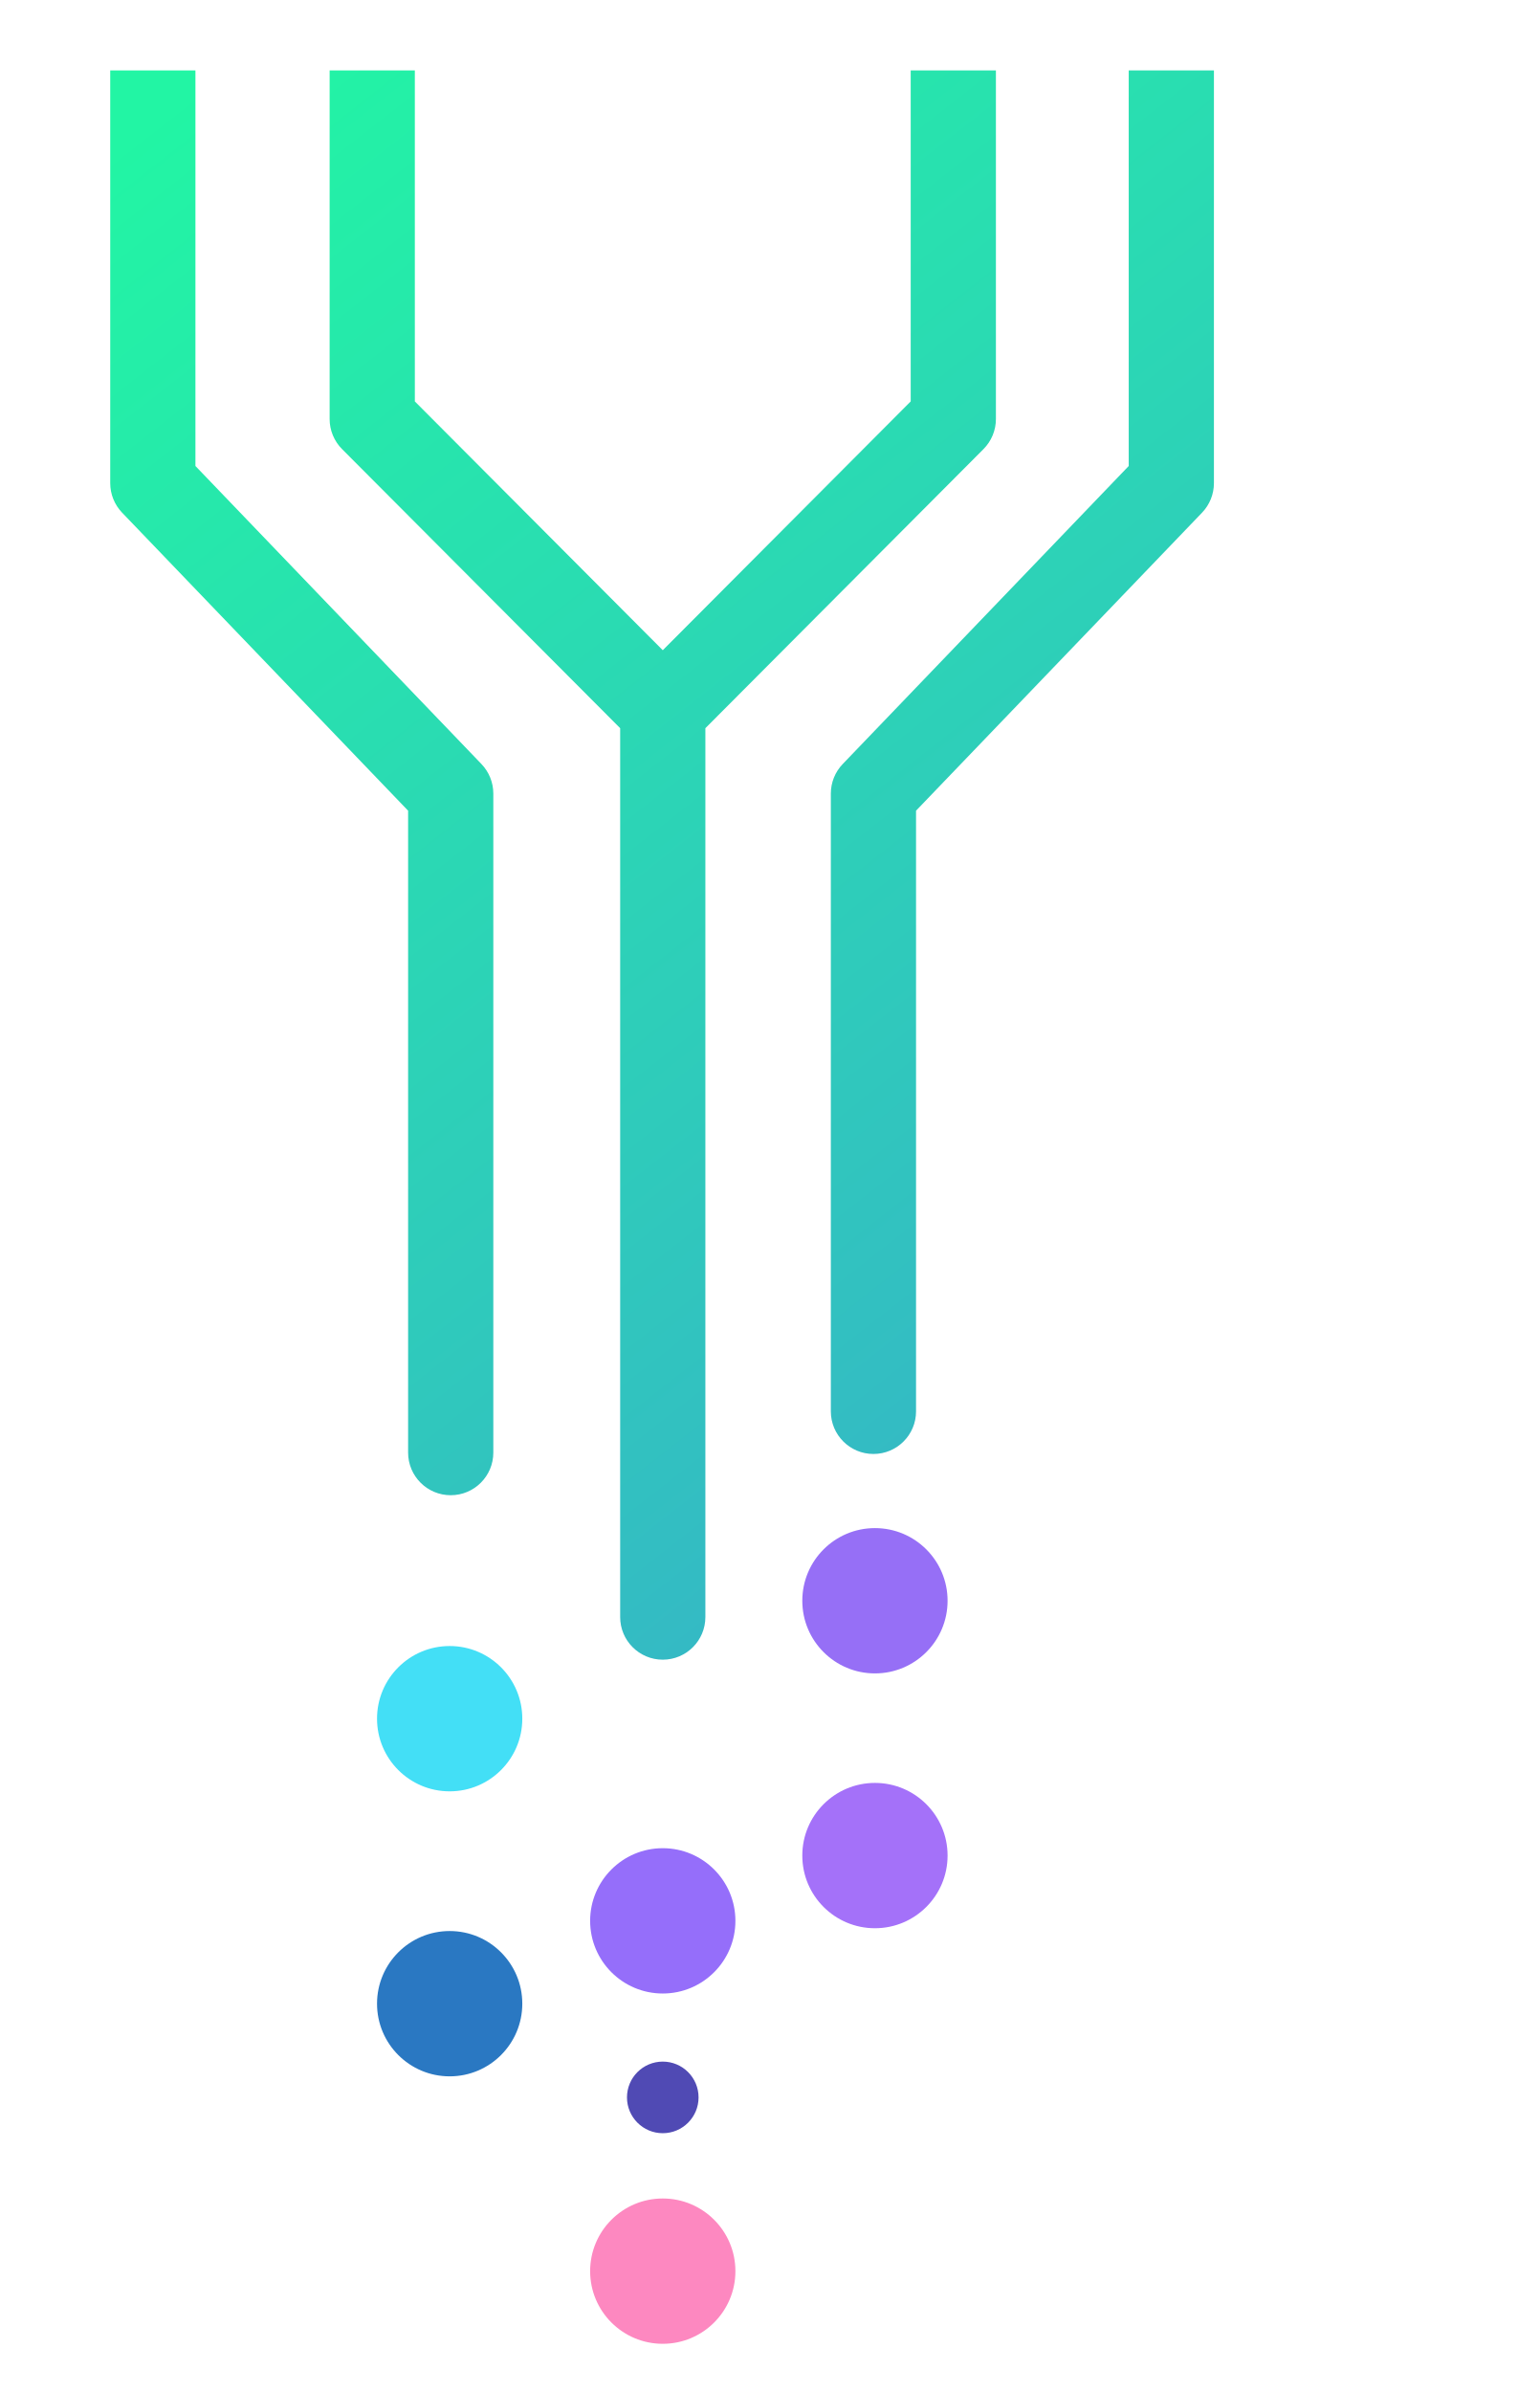
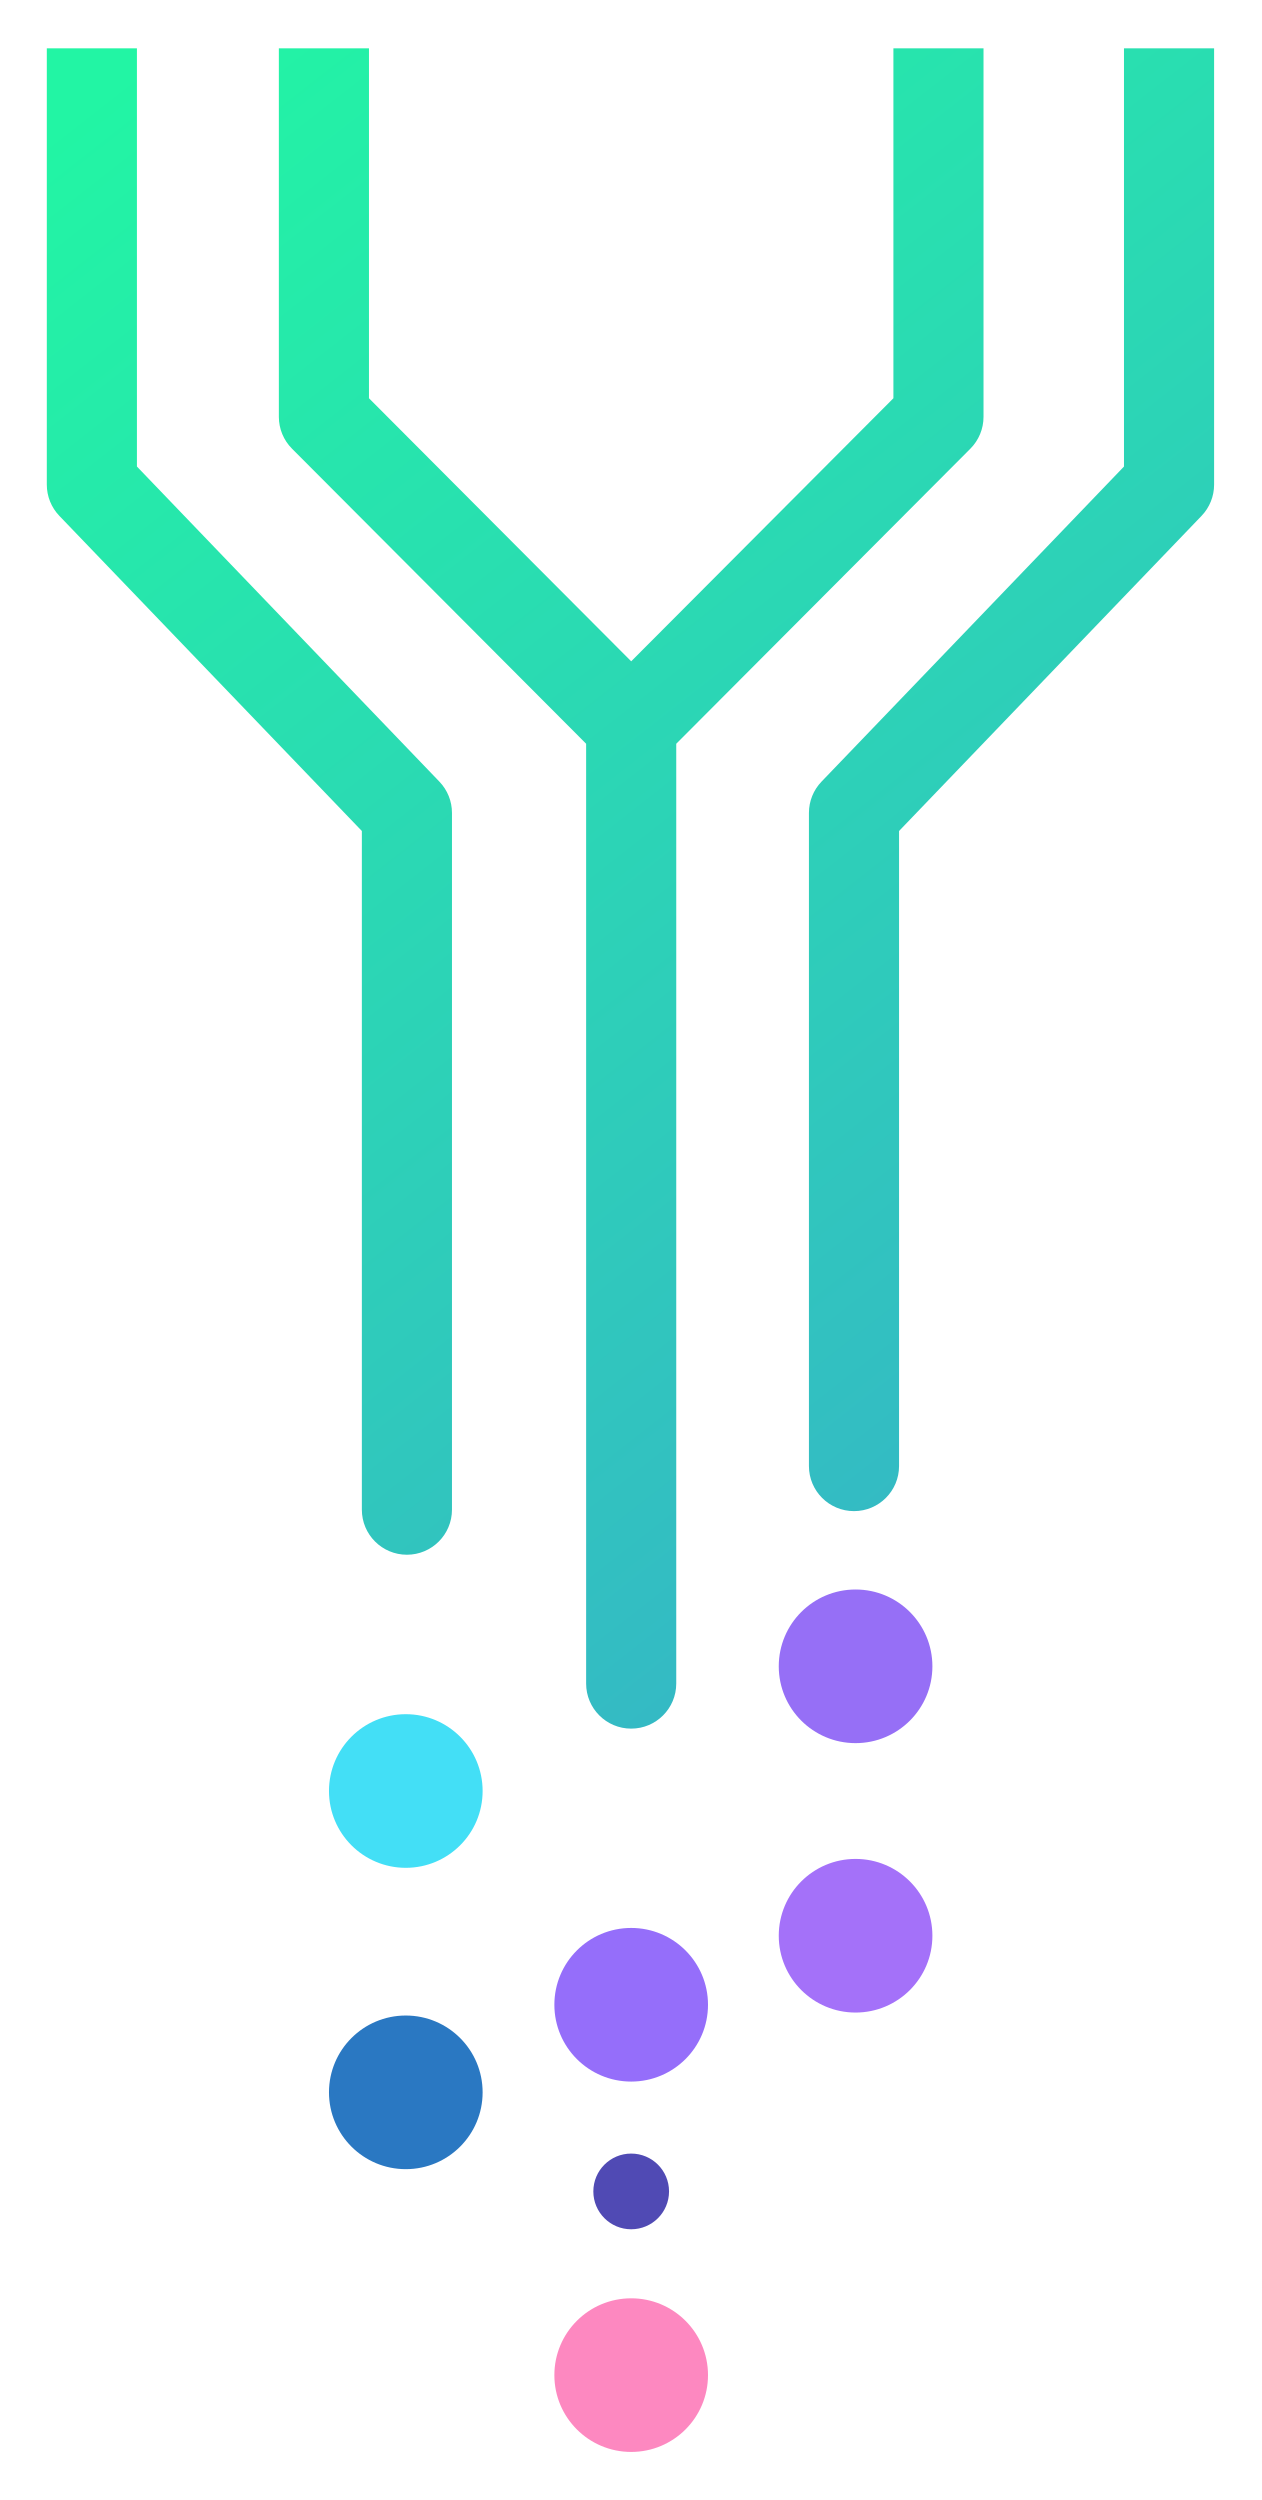
- <svg xmlns="http://www.w3.org/2000/svg" viewBox="1880 300 560 870">
+ <svg xmlns="http://www.w3.org/2000/svg" viewBox="1904 309 434 860">
  <linearGradient id="fg1" gradientUnits="userSpaceOnUse" x1="1953.9" y1="328.1" x2="2298.1" y2="768.3">
    <stop offset="0" stop-color="#22F5A4" />
    <stop offset="1" stop-color="#34BAC4" />
  </linearGradient>
  <linearGradient id="fg2" gradientUnits="userSpaceOnUse" x1="2020.5" y1="276.1" x2="2364.7" y2="716.3">
    <stop offset="0" stop-color="#22F5A4" />
    <stop offset="1" stop-color="#34BAC4" />
  </linearGradient>
  <linearGradient id="fg3" gradientUnits="userSpaceOnUse" x1="1854.2" y1="406.2" x2="2198.3" y2="846.3">
    <stop offset="0" stop-color="#22F5A4" />
    <stop offset="1" stop-color="#34BAC4" />
  </linearGradient>
  <path fill="url(#fg1)" d="M2211.33,325.617v120.382l-90.202,90.493l-90.202-90.493V325.617h-31v126.787c0,4.102,1.626,8.037,4.522,10.942l101.18,101.506v323.296c0,8.561,6.939,15.5,15.5,15.5s15.5-6.939,15.5-15.5V564.853l101.18-101.506c2.896-2.905,4.522-6.84,4.522-10.942V325.617H2211.33z" />
  <path fill="url(#fg2)" d="M2290.649,325.617v143.871l-104.058,108.403c-2.771,2.887-4.318,6.733-4.318,10.734v224.702c0,8.561,6.939,15.5,15.5,15.5s15.5-6.939,15.5-15.5V594.861l104.058-108.403c2.771-2.887,4.318-6.733,4.318-10.734V325.617H2290.649z" />
  <path fill="url(#fg3)" d="M1951.102,469.488V325.617h-31v150.107c0,4.001,1.547,7.847,4.318,10.734l104.058,108.403v233.467c0,8.561,6.939,15.5,15.5,15.5s15.5-6.939,15.5-15.5V588.626c0-4.001-1.547-7.847-4.318-10.734L1951.102,469.488z" />
  <circle fill="#966FF6" cx="2198.319" cy="882.213" r="26.426" />
  <circle fill="#43DFF6" cx="2043.596" cy="925.106" r="26.426" />
  <circle fill="#956EFA" cx="2121.128" cy="998.638" r="26.426" />
  <circle fill="#2A78C2" cx="2043.596" cy="1028.766" r="26.426" />
  <circle fill="#504AB4" cx="2121.128" cy="1062.851" r="13.021" />
  <circle fill="#A471F9" cx="2198.319" cy="974.894" r="26.426" />
  <circle fill="#FD88C0" cx="2121.128" cy="1126.043" r="26.426" />
</svg>
